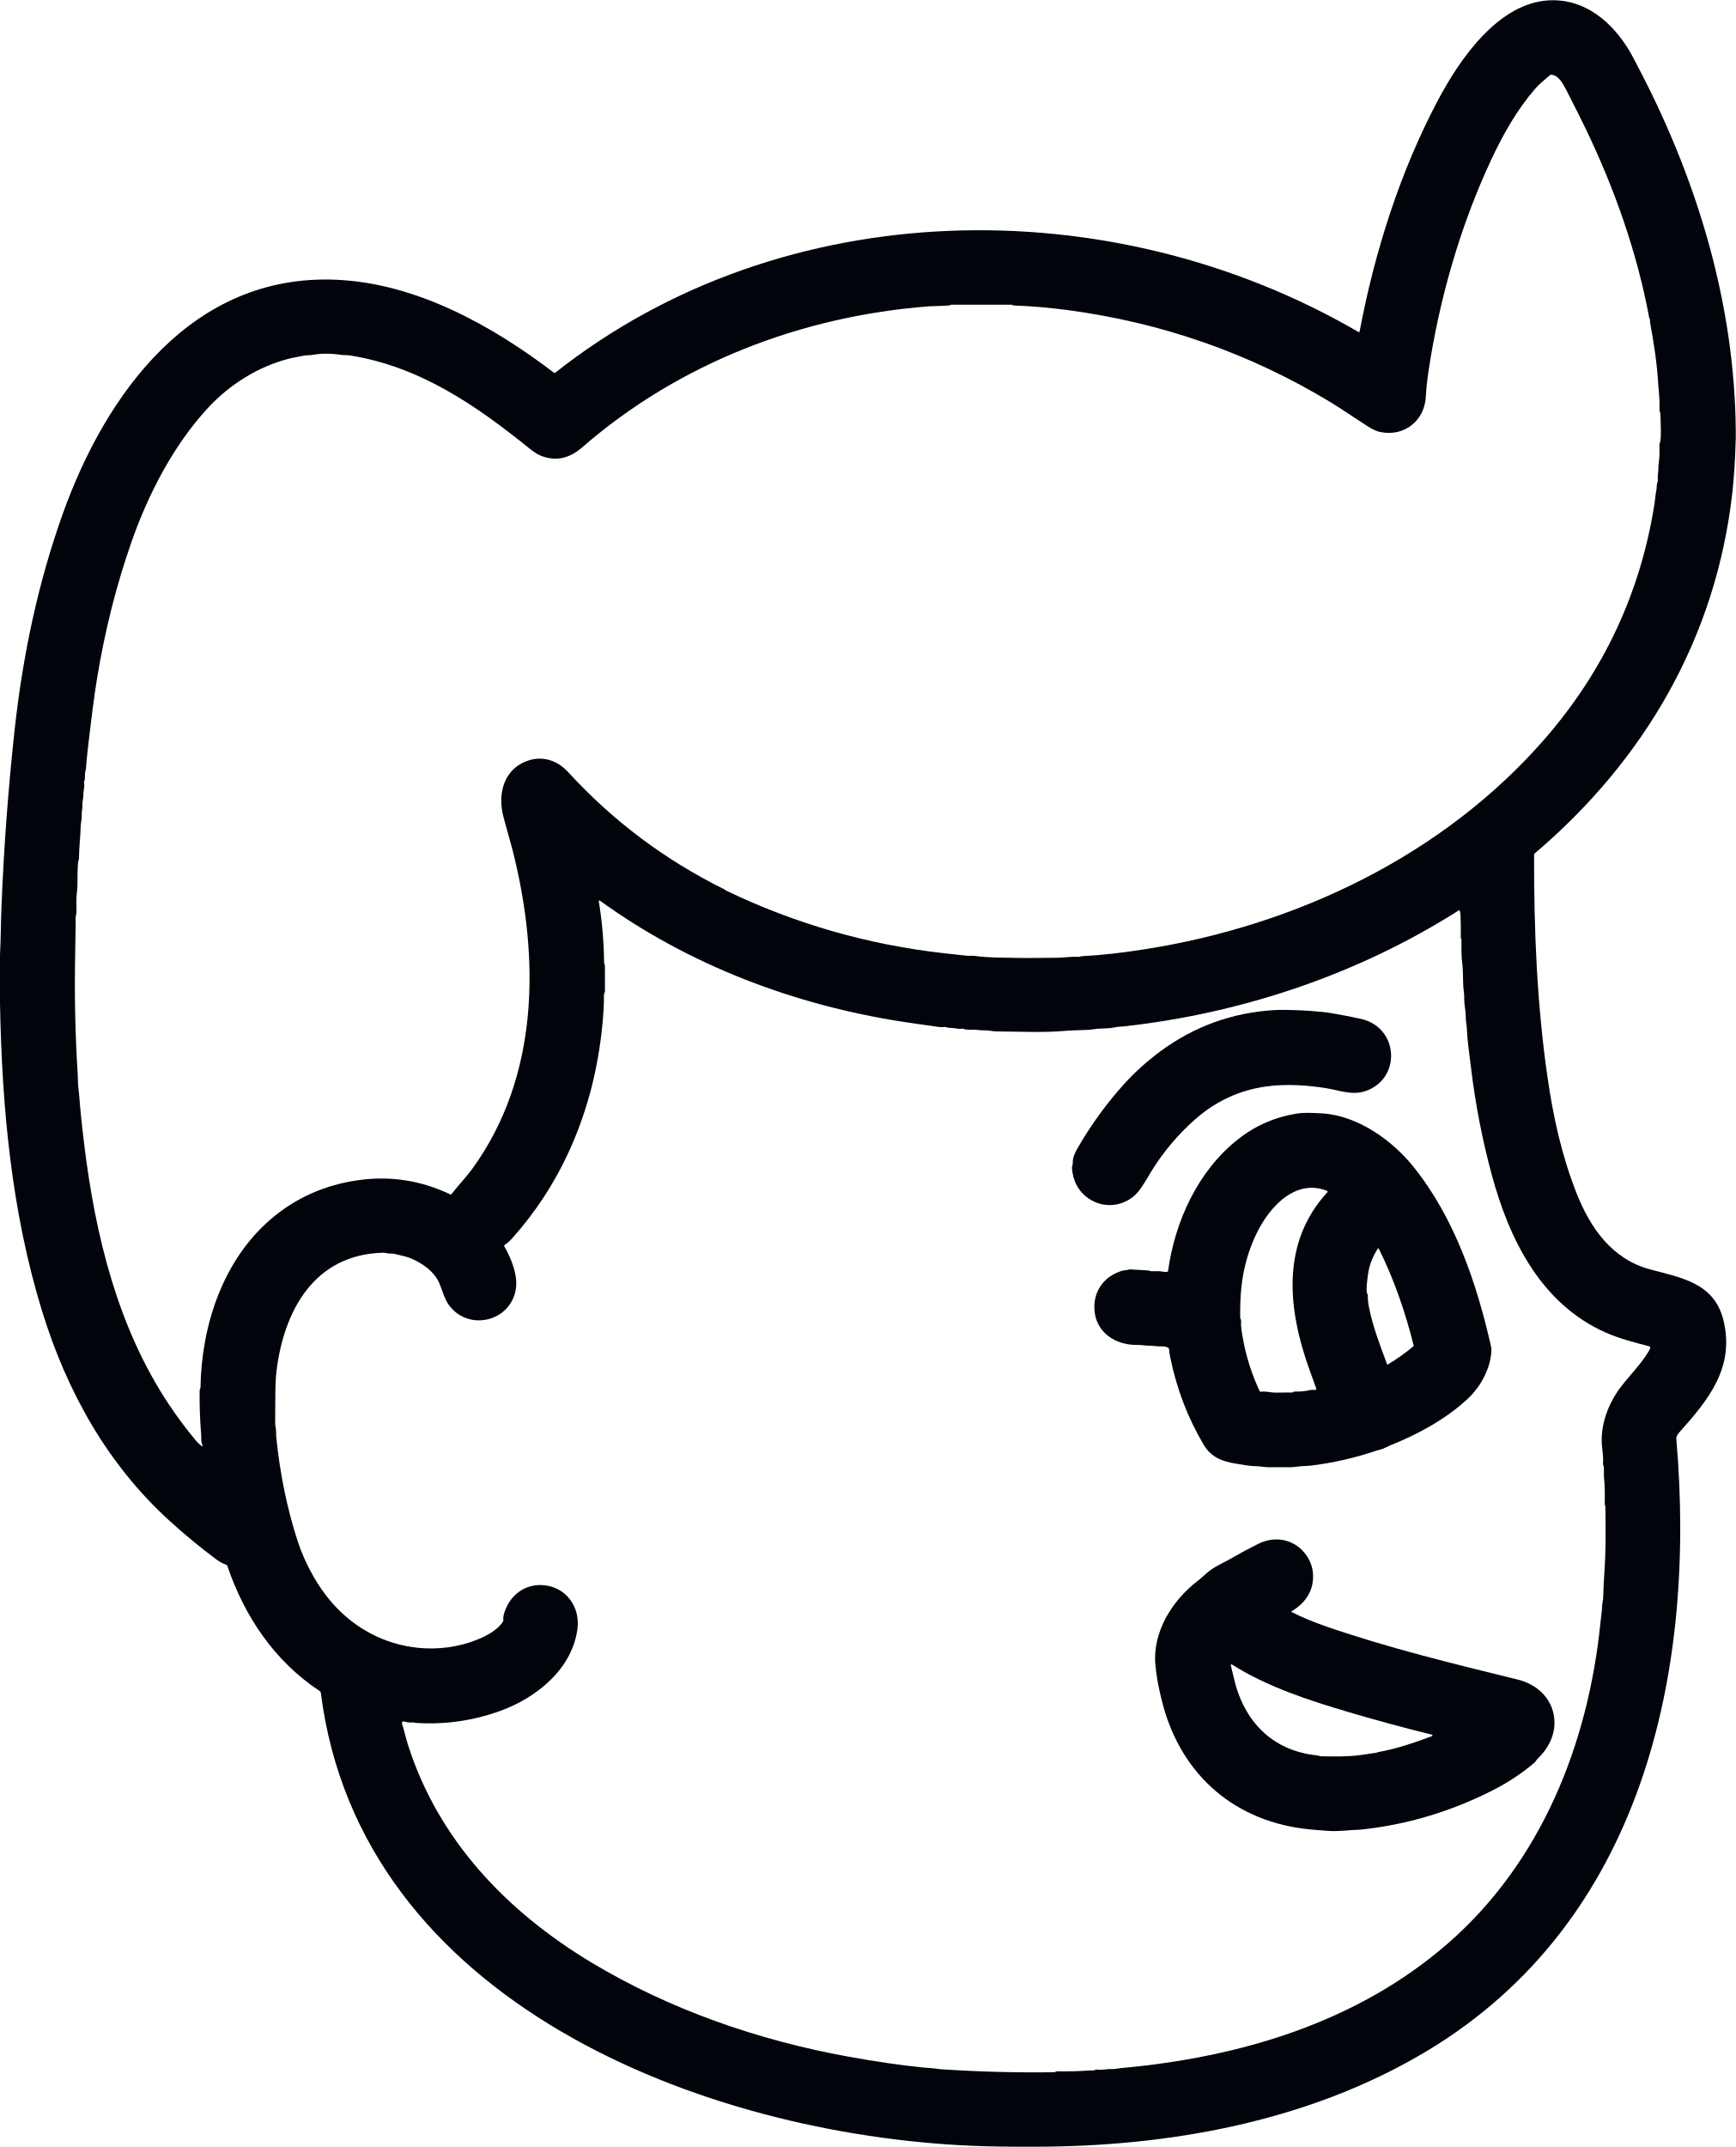
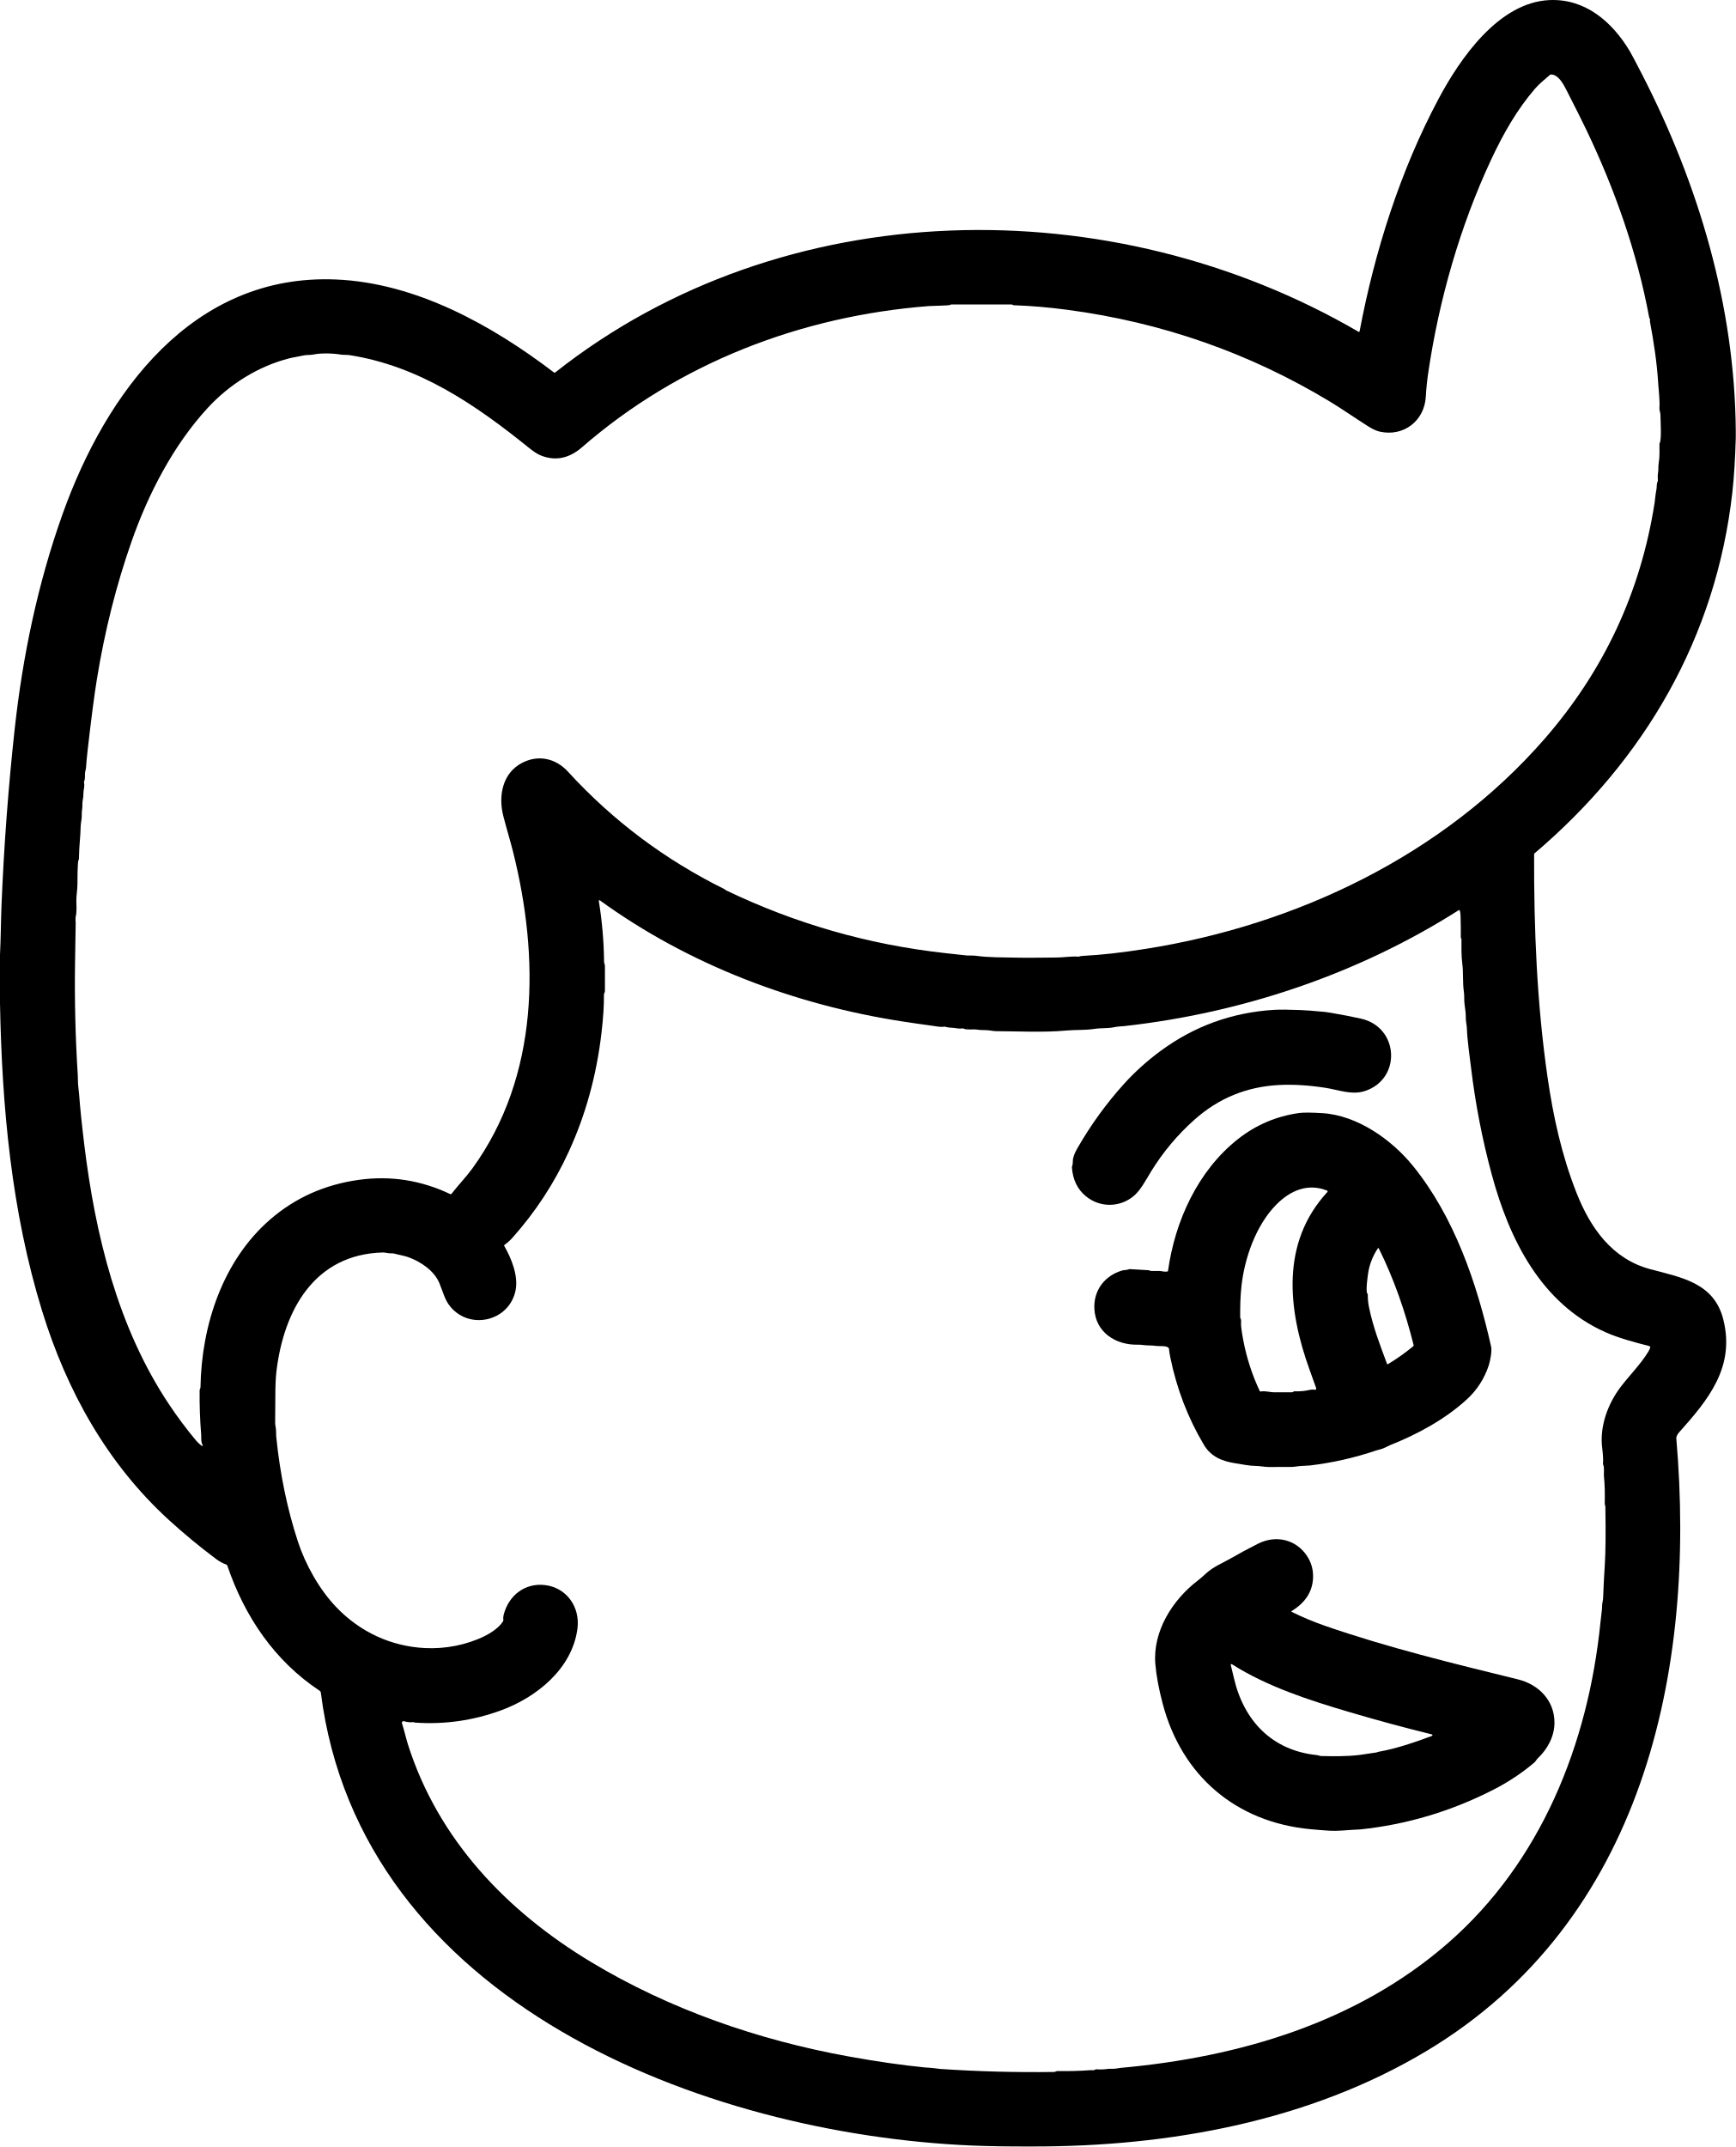
- <svg xmlns="http://www.w3.org/2000/svg" version="1.1" viewBox="0.00 0.00 1302.00 1610.00">
-   <path fill="#01050b" d="   M 1302.00 323.06   L 1302.00 328.56   Q 1301.34 352.33 1299.42 369.43   C 1287.21 478.14 1233.56 570.02 1151.12 640.04   Q 1150.73 640.38 1150.73 640.90   C 1150.54 696.64 1152.81 752.77 1160.81 807.99   C 1165.09 837.50 1171.38 866.33 1182.48 894.54   C 1192.80 920.76 1209.14 944.28 1237.87 951.93   C 1261.06 958.11 1285.72 962.10 1292.63 989.57   C 1301.59 1025.21 1281.61 1049.55 1259.53 1074.24   C 1258.47 1075.42 1257.27 1077.40 1257.39 1078.76   C 1272.55 1254.12 1232.11 1440.83 1070.43 1537.95   C 982.02 1591.05 876.49 1609.96 774.50 1609.79   Q 747.82 1609.88 729.44 1609.11   C 528.47 1600.64 270.17 1501.92 240.66 1269.52   Q 240.54 1268.57 239.75 1268.05   C 205.94 1245.67 183.43 1212.31 170.50 1174.18   A 1.21 1.18 89.8 0 0 169.77 1173.44   Q 165.74 1171.98 162.16 1169.31   Q 143.78 1155.59 126.84 1140.14   C 80.28 1097.68 50.06 1043.10 31.61 983.33   C 8.57 908.64 1.44 830.21 0.00 752.44   L 0.00 716.19   C 0.61 703.87 0.70 689.69 1.12 679.27   Q 3.87 612.05 11.00 547.00   C 17.02 492.14 28.34 437.72 46.96 385.62   C 79.41 294.77 144.38 205.22 251.99 209.77   C 311.85 212.29 368.63 243.75 415.60 279.55   Q 416.01 279.86 416.41 279.54   C 587.60 144.23 833.93 141.15 1019.09 249.02   A 0.48 0.48 0.0 0 0 1019.81 248.70   C 1031.14 188.72 1050.37 128.00 1079.23 73.99   C 1095.35 43.84 1124.20 2.01 1162.18 0.25   C 1189.12 -0.99 1209.43 16.64 1222.54 38.64   Q 1224.49 41.91 1231.89 56.33   C 1274.26 138.86 1301.25 229.79 1302.00 323.06   Z   M 1237.03 238.16   C 1228.08 189.78 1211.20 142.03 1190.00 97.73   Q 1185.26 87.82 1174.99 67.73   C 1172.57 63.00 1168.89 56.12 1163.46 56.05   Q 1162.98 56.05 1162.61 56.36   C 1158.76 59.72 1154.76 62.82 1151.48 66.61   C 1137.98 82.23 1127.66 100.36 1118.71 119.45   C 1095.08 169.86 1079.29 225.64 1071.37 279.39   C 1070.48 285.37 1069.85 291.25 1069.49 297.68   C 1068.46 315.85 1052.82 327.80 1035.07 323.90   Q 1031.29 323.07 1026.42 319.99   C 1016.81 313.93 1006.48 306.71 997.81 301.47   Q 907.05 246.63 800.73 232.52   Q 779.45 229.70 760.58 229.09   Q 760.08 229.07 759.65 228.82   Q 759.12 228.50 758.75 228.50   Q 736.16 228.50 713.57 228.50   Q 713.08 228.50 712.73 228.85   C 712.21 229.35 698.75 229.56 696.88 229.70   C 600.84 237.11 509.31 272.37 436.61 335.54   C 427.56 343.40 417.43 346.33 405.87 341.82   Q 402.19 340.38 397.12 336.29   C 356.64 303.64 314.55 274.69 262.12 266.48   C 260.08 266.16 257.79 266.44 255.62 266.08   C 249.83 265.10 240.93 264.82 235.17 266.02   C 232.60 266.55 229.92 266.20 227.48 266.77   C 223.96 267.60 220.01 268.13 216.88 268.93   C 193.59 274.87 172.06 288.46 155.82 306.07   C 130.00 334.08 111.19 370.57 98.70 406.20   Q 81.48 455.30 72.67 509.54   Q 69.69 527.89 65.77 562.50   Q 64.74 571.59 64.56 575.50   Q 64.51 576.52 64.01 578.44   C 63.32 581.10 64.25 583.44 63.12 586.09   Q 62.92 586.56 63.03 587.06   C 63.70 590.05 62.52 592.45 62.57 595.25   Q 62.62 597.67 62.10 600.03   C 61.57 602.46 62.01 604.63 61.62 606.99   Q 61.24 609.29 61.33 611.42   C 61.45 614.42 60.56 617.05 60.51 619.88   C 60.36 627.85 59.35 634.09 59.21 644.23   Q 59.20 644.71 58.92 645.11   C 58.09 646.31 58.08 660.68 58.08 663.24   C 58.09 667.36 57.25 671.44 57.27 675.27   C 57.29 679.11 57.72 683.89 56.79 687.59   C 56.46 688.90 56.79 691.39 56.77 692.26   Q 56.50 707.54 56.28 722.82   Q 55.68 764.52 58.33 806.14   C 58.48 808.59 58.38 811.80 58.68 814.61   Q 59.34 820.78 59.35 820.91   Q 60.42 835.63 63.18 858.26   C 71.46 926.20 88.25 995.36 126.57 1052.97   Q 135.97 1067.11 146.82 1080.13   Q 148.83 1082.54 151.46 1084.45   A 0.39 0.39 0.0 0 0 152.03 1083.95   C 150.54 1081.24 151.09 1078.27 150.90 1075.95   Q 149.55 1059.42 149.74 1042.85   C 149.75 1041.95 150.37 1041.34 150.38 1040.59   C 151.11 993.68 167.29 945.22 202.77 914.55   Q 230.96 890.19 269.28 884.92   Q 304.97 880.02 337.79 895.66   A 0.71 0.70 -57.8 0 0 338.64 895.46   C 343.62 889.03 349.88 882.49 354.18 876.58   C 404.97 806.75 404.61 717.55 384.77 638.65   C 382.86 631.04 379.77 620.90 377.49 611.95   C 373.70 597.04 376.86 580.08 391.37 572.38   C 403.52 565.93 416.68 568.65 426.03 578.85   Q 476.39 633.84 543.42 666.94   Q 543.79 667.12 544.05 667.43   Q 544.26 667.66 544.49 667.77   Q 622.57 705.33 708.81 714.89   Q 716.76 715.77 724.72 716.63   C 726.89 716.86 729.51 716.56 731.88 716.90   C 741.67 718.27 752.04 718.05 761.93 718.30   C 772.29 718.56 782.30 718.21 792.65 718.21   C 797.39 718.21 803.24 717.19 808.70 717.56   Q 809.18 717.59 809.64 717.42   Q 810.67 717.04 813.01 716.93   Q 832.25 716.00 859.29 711.74   C 972.39 693.90 1082.49 641.57 1158.54 554.29   Q 1225.50 477.42 1241.12 377.20   C 1241.53 374.58 1241.75 370.69 1242.45 367.47   C 1242.89 365.48 1242.42 363.39 1243.38 361.31   Q 1243.59 360.85 1243.55 360.34   Q 1243.28 357.20 1243.77 354.11   C 1244.10 351.95 1243.79 349.78 1244.17 347.62   C 1245.01 342.75 1244.74 338.10 1244.75 333.20   Q 1244.75 332.71 1244.99 332.29   C 1246.46 329.66 1245.52 314.80 1245.47 311.01   C 1245.45 309.36 1244.62 308.12 1244.74 306.26   C 1245.13 300.21 1244.12 292.95 1243.85 288.25   C 1242.93 272.32 1240.35 255.80 1237.63 241.38   Q 1237.53 240.90 1237.65 240.42   Q 1237.83 239.65 1237.39 239.03   Q 1237.11 238.64 1237.03 238.16   Z   M 1202.41 1097.82   Q 1202.76 1093.59 1201.80 1086.00   C 1199.74 1069.70 1206.17 1052.54 1215.90 1039.89   C 1222.64 1031.12 1230.53 1023.37 1236.33 1013.89   Q 1237.23 1012.43 1237.78 1010.94   A 1.05 1.05 0.0 0 0 1237.05 1009.56   C 1225.98 1006.74 1214.18 1003.60 1204.32 999.22   C 1155.96 977.75 1132.12 929.56 1118.99 881.04   Q 1108.32 841.60 1103.44 801.00   C 1102.24 791.07 1100.67 781.00 1100.28 771.00   C 1100.19 768.65 1099.43 765.99 1099.48 763.01   Q 1099.54 759.68 1098.56 753.31   C 1098.10 750.31 1098.53 747.10 1098.06 743.98   C 1097.01 736.98 1097.76 729.83 1096.86 722.79   C 1096.03 716.31 1096.26 710.43 1096.23 704.11   Q 1096.23 704.06 1096.20 704.03   Q 1096.10 703.96 1095.99 703.88   Q 1095.75 703.69 1095.75 703.38   Q 1095.82 695.09 1095.56 686.82   Q 1095.48 684.34 1094.96 682.97   Q 1094.73 682.37 1094.19 682.71   C 1018.81 730.61 932.06 759.72 843.45 769.63   C 841.69 769.83 838.40 769.88 835.97 770.43   C 831.23 771.50 825.87 770.97 821.13 771.71   C 814.14 772.81 806.79 772.33 799.77 772.97   C 782.68 774.54 764.45 773.52 747.24 773.44   Q 745.64 773.44 742.68 772.95   C 739.44 772.41 736.31 772.87 732.96 772.29   C 730.12 771.80 725.06 772.71 722.80 771.53   Q 722.35 771.30 721.85 771.38   C 718.81 771.89 716.26 770.83 713.26 770.82   Q 711.19 770.81 709.21 770.17   Q 708.74 770.02 708.26 770.09   C 705.26 770.54 702.18 769.77 699.20 769.37   Q 688.34 767.92 677.50 766.25   C 596.13 753.77 516.79 723.79 449.92 675.33   A 0.49 0.48 -76.9 0 0 449.16 675.81   Q 452.87 698.41 453.12 721.57   C 453.13 722.51 453.75 723.45 453.75 724.50   Q 453.75 733.90 453.76 743.30   C 453.76 744.43 453.01 745.10 453.02 745.99   Q 453.18 757.83 451.11 775.29   Q 445.50 822.73 426.58 863.89   Q 410.31 899.30 384.39 928.36   Q 381.67 931.41 378.48 933.64   A 0.71 0.71 0.0 0 0 378.27 934.57   C 383.80 944.13 388.82 957.05 386.77 967.61   C 382.13 991.57 350.77 998.31 336.57 978.41   C 333.46 974.06 331.85 967.87 329.63 962.51   C 325.70 953.02 315.62 946.36 306.49 942.99   C 303.37 941.84 299.48 941.26 295.96 940.30   C 294.25 939.84 292.70 940.21 291.00 939.88   Q 288.37 939.38 287.36 939.40   C 235.72 940.64 212.87 982.89 207.38 1028.31   Q 206.52 1035.49 206.52 1047.73   Q 206.53 1057.48 206.39 1067.22   Q 206.38 1068.39 206.74 1070.11   C 207.23 1072.44 207.04 1075.91 207.19 1077.42   Q 211.44 1119.56 223.49 1156.29   C 229.05 1173.25 239.41 1192.00 252.29 1205.43   C 270.03 1223.92 293.17 1234.73 318.57 1236.04   C 333.96 1236.83 349.88 1233.77 363.55 1227.06   C 367.87 1224.94 374.55 1220.66 377.34 1215.93   Q 377.60 1215.49 377.54 1214.99   Q 377.30 1212.99 377.80 1211.07   C 381.62 1196.42 393.84 1187.00 408.86 1188.82   C 425.22 1190.81 435.21 1205.46 433.15 1221.42   C 429.23 1251.67 402.27 1273.13 375.49 1282.88   Q 344.48 1294.18 311.43 1291.95   Q 311.08 1291.92 310.77 1291.78   Q 310.37 1291.58 309.92 1291.62   Q 306.37 1291.94 303.04 1290.90   A 1.22 1.21 -0.3 0 0 301.52 1292.43   C 303.18 1297.57 304.51 1303.64 305.95 1308.18   C 328.65 1379.74 380.12 1433.43 443.45 1471.54   C 502.16 1506.87 568.52 1529.94 636.26 1542.23   Q 667.75 1547.95 693.65 1550.52   C 695.51 1550.71 697.94 1550.70 700.12 1551.02   Q 703.69 1551.54 704.92 1551.63   Q 747.76 1554.54 790.71 1553.92   C 791.48 1553.91 792.33 1553.23 793.11 1553.24   Q 805.69 1553.47 818.23 1552.57   C 819.35 1552.49 820.27 1552.95 821.52 1552.15   Q 821.94 1551.88 822.45 1551.92   Q 826.44 1552.26 830.39 1551.69   C 832.51 1551.38 834.74 1551.72 836.89 1551.40   Q 840.59 1550.86 840.65 1550.85   C 929.55 1542.83 1017.76 1516.91 1086.21 1457.20   C 1155.77 1396.52 1191.26 1308.39 1200.50 1216.75   Q 1201.10 1210.75 1201.59 1207.22   C 1201.81 1205.68 1201.61 1203.92 1201.94 1202.27   Q 1202.45 1199.65 1202.49 1198.67   Q 1202.92 1186.32 1203.74 1174.00   Q 1204.69 1159.58 1204.18 1130.25   Q 1204.16 1129.27 1203.92 1128.80   Q 1203.71 1128.37 1203.72 1127.89   C 1203.84 1120.83 1203.82 1114.12 1203.10 1107.09   C 1202.89 1105.10 1203.55 1100.39 1202.61 1098.74   Q 1202.37 1098.31 1202.41 1097.82   Z" />
-   <path fill="#01050b" d="   M 989.49 758.64   Q 993.77 758.90 998.02 759.63   Q 1010.75 761.79 1020.93 764.07   C 1049.47 770.49 1051.43 809.35 1023.75 818.35   C 1013.94 821.54 1003.74 817.39 994.01 815.89   Q 975.28 813.01 959.51 813.81   Q 923.16 815.65 896.13 839.67   Q 876.79 856.85 863.23 878.97   C 859.42 885.20 855.33 893.20 849.86 897.51   C 839.32 905.81 824.87 905.72 814.54 897.25   Q 805.02 889.45 804.05 875.62   Q 804.02 875.12 804.21 874.65   Q 804.74 873.38 804.73 871.00   Q 804.73 867.16 808.06 861.37   Q 823.22 834.97 843.17 812.92   Q 855.25 799.57 870.38 788.39   Q 908.35 760.35 955.72 757.45   Q 962.16 757.06 975.57 757.61   Q 979.85 757.79 982.55 758.03   Q 988.68 758.59 989.49 758.64   Z" />
-   <path fill="#01050b" d="   M 876.15 953.09   C 881.30 916.10 898.34 878.19 928.61 854.35   Q 948.79 838.46 974.30 834.84   Q 979.18 834.14 991.82 834.91   C 1018.06 836.51 1043.86 854.72 1059.93 874.57   C 1090.96 912.91 1107.78 962.38 1118.49 1010.01   C 1119.20 1013.17 1117.91 1020.42 1116.69 1024.12   Q 1111.77 1039.02 1100.28 1049.55   C 1084.01 1064.47 1063.25 1075.74 1042.66 1083.90   C 1041.28 1084.45 1037.97 1086.40 1035.57 1086.98   Q 1033.25 1087.54 1032.57 1087.77   Q 1008.17 1096.07 982.58 1099.12   Q 981.36 1099.27 976.41 1099.47   C 973.60 1099.59 970.83 1100.24 968.18 1100.24   Q 959.76 1100.26 951.34 1100.25   C 948.55 1100.25 945.14 1099.49 941.91 1099.46   C 937.06 1099.41 932.02 1098.32 927.22 1097.58   C 916.78 1095.99 908.39 1092.67 902.97 1083.54   Q 884.96 1053.19 877.78 1017.75   Q 877.04 1014.10 876.89 1011.81   Q 876.85 1011.33 876.54 1010.96   C 874.91 1009.06 869.60 1009.85 867.25 1009.48   C 863.82 1008.94 860.95 1009.27 857.76 1008.83   Q 855.38 1008.50 853.35 1008.55   C 836.89 1008.89 821.82 999.31 820.89 981.75   C 820.15 967.86 828.57 956.72 841.89 952.86   C 843.15 952.49 845.00 952.68 846.55 952.06   Q 847.04 951.86 847.56 951.89   L 861.45 952.69   Q 861.93 952.72 862.37 952.93   L 862.72 953.10   Q 863.06 953.26 863.43 953.25   Q 866.64 953.23 869.84 953.27   C 871.25 953.29 873.62 954.08 875.57 953.70   Q 876.07 953.60 876.15 953.09   Z   M 982.28 1027.28   C 965.90 981.95 960.61 932.02 995.70 894.01   A 0.63 0.63 0.0 0 0 995.47 893.00   C 981.02 887.24 967.90 892.89 957.46 903.40   C 942.16 918.81 933.55 943.41 931.23 964.56   C 930.32 972.82 930.22 980.00 930.26 987.94   Q 930.26 988.43 930.50 988.85   Q 931.09 989.90 930.91 991.75   Q 930.61 994.86 932.58 1005.24   Q 936.34 1025.04 944.92 1043.28   Q 945.13 1043.73 945.62 1043.65   C 949.16 1043.04 952.76 1044.24 955.64 1044.25   Q 962.36 1044.26 969.08 1044.24   Q 969.47 1044.24 969.80 1044.02   C 970.23 1043.72 970.64 1043.47 971.20 1043.49   Q 977.05 1043.74 982.72 1042.39   Q 984.19 1042.04 985.90 1042.31   Q 987.80 1042.61 987.15 1040.80   Q 984.87 1034.42 982.28 1027.28   Z   M 1025.98 971.07   Q 1025.92 975.75 1026.86 980.33   C 1029.92 995.35 1035.12 1008.73 1040.43 1022.99   Q 1040.59 1023.43 1041.00 1023.19   Q 1051.06 1017.17 1060.09 1009.69   Q 1060.48 1009.36 1060.36 1008.87   C 1054.10 983.83 1045.70 959.40 1034.18 936.26   A 0.34 0.34 0.0 0 0 1033.59 936.22   Q 1028.31 944.05 1026.51 953.25   C 1026.01 955.81 1024.20 968.70 1025.64 970.21   Q 1025.98 970.58 1025.98 971.07   Z" />
-   <path fill="#01050b" d="   M 968.79 1208.85   Q 980.89 1214.87 994.18 1219.47   C 1041.30 1235.78 1090.16 1247.62 1138.56 1259.51   C 1154.14 1263.34 1166.06 1275.33 1166.00 1292.04   C 1165.96 1302.27 1160.88 1311.70 1153.48 1318.73   C 1152.44 1319.73 1151.96 1320.96 1150.93 1321.84   Q 1137.05 1333.68 1119.78 1342.47   Q 1072.46 1366.57 1020.39 1372.04   Q 1020.35 1372.04 1016.07 1372.25   C 1009.74 1372.55 1003.77 1373.42 996.89 1372.98   Q 990.28 1372.56 983.10 1371.89   C 927.14 1366.65 886.53 1331.92 872.20 1278.02   Q 867.72 1261.19 866.62 1248.05   C 864.56 1223.59 879.39 1200.00 898.35 1185.50   Q 900.77 1183.65 904.73 1180.01   C 910.24 1174.94 917.51 1172.08 922.70 1169.07   Q 933.04 1163.08 943.72 1157.74   C 957.01 1151.10 972.02 1154.47 980.29 1166.84   Q 985.49 1174.61 984.88 1184.09   Q 983.92 1199.16 968.77 1208.34   A 0.29 0.29 0.0 0 0 968.79 1208.85   Z   M 1033.76 1313.88   C 1047.58 1311.43 1061.06 1306.74 1074.10 1301.93   A 0.60 0.60 0.0 0 0 1074.04 1300.79   Q 1042.72 1293.08 1012.07 1284.02   C 982.10 1275.17 950.33 1264.90 924.00 1248.13   A 0.54 0.53 -81.1 0 0 923.20 1248.72   Q 924.43 1253.59 925.48 1258.20   C 932.79 1290.39 954.04 1312.87 987.82 1316.31   C 988.86 1316.42 989.95 1316.97 990.74 1316.99   C 998.82 1317.18 1010.67 1317.43 1020.30 1316.12   Q 1026.37 1315.29 1032.42 1314.34   Q 1032.77 1314.28 1033.07 1314.12   Q 1033.40 1313.95 1033.76 1313.88   Z" />
+ <svg xmlns="http://www.w3.org/2000/svg" width="100%" height="100%" viewBox="0 0 1302 1610" version="1.1" xml:space="preserve" style="fill-rule:evenodd;clip-rule:evenodd;stroke-linejoin:round;stroke-miterlimit:2;">
+   <g transform="matrix(1,0,0,1,0,-0.188363)">
+     <path d="M1302,323.06L1302,328.56C1301.56,344.407 1300.7,358.03 1299.42,369.43C1287.21,478.14 1233.56,570.02 1151.12,640.04C1150.86,640.267 1150.73,640.553 1150.73,640.9C1150.54,696.64 1152.81,752.77 1160.81,807.99C1165.09,837.5 1171.38,866.33 1182.48,894.54C1192.8,920.76 1209.14,944.28 1237.87,951.93C1261.06,958.11 1285.72,962.1 1292.63,989.57C1301.59,1025.21 1281.61,1049.55 1259.53,1074.24C1258.47,1075.42 1257.27,1077.4 1257.39,1078.76C1272.55,1254.12 1232.11,1440.83 1070.43,1537.95C982.02,1591.05 876.49,1609.96 774.5,1609.79C756.713,1609.85 741.693,1609.62 729.44,1609.11C528.47,1600.64 270.17,1501.92 240.66,1269.52C240.58,1268.89 240.277,1268.4 239.75,1268.05C205.94,1245.67 183.43,1212.31 170.5,1174.18C170.38,1173.83 170.11,1173.56 169.77,1173.44C167.083,1172.47 164.547,1171.09 162.16,1169.31C149.907,1160.16 138.133,1150.44 126.84,1140.14C80.28,1097.68 50.06,1043.1 31.61,983.33C8.57,908.64 1.44,830.21 0,752.44L0,716.19C0.61,703.87 0.7,689.69 1.12,679.27C2.953,634.457 6.247,590.367 11,547C17.02,492.14 28.34,437.72 46.96,385.62C79.41,294.77 144.38,205.22 251.99,209.77C311.85,212.29 368.63,243.75 415.6,279.55C415.873,279.757 416.143,279.753 416.41,279.54C587.6,144.23 833.93,141.15 1019.09,249.02C1019.17,249.065 1019.25,249.089 1019.34,249.089C1019.57,249.089 1019.77,248.925 1019.81,248.7C1031.14,188.72 1050.37,128 1079.23,73.99C1095.35,43.84 1124.2,2.01 1162.18,0.25C1189.12,-0.99 1209.43,16.64 1222.54,38.64C1223.84,40.82 1226.96,46.717 1231.89,56.33C1274.26,138.86 1301.25,229.79 1302,323.06ZM1237.03,238.16C1228.08,189.78 1211.2,142.03 1190,97.73C1186.84,91.123 1181.84,81.123 1174.99,67.73C1172.57,63 1168.89,56.12 1163.46,56.05C1163.14,56.05 1162.86,56.153 1162.61,56.36C1158.76,59.72 1154.76,62.82 1151.48,66.61C1137.98,82.23 1127.66,100.36 1118.71,119.45C1095.08,169.86 1079.29,225.64 1071.37,279.39C1070.48,285.37 1069.85,291.25 1069.49,297.68C1068.46,315.85 1052.82,327.8 1035.07,323.9C1032.55,323.347 1029.67,322.043 1026.42,319.99C1016.81,313.93 1006.48,306.71 997.81,301.47C937.303,264.91 871.61,241.927 800.73,232.52C786.543,230.64 773.16,229.497 760.58,229.09C760.247,229.077 759.937,228.987 759.65,228.82C759.297,228.607 758.997,228.5 758.75,228.5L713.57,228.5C713.243,228.5 712.963,228.617 712.73,228.85C712.21,229.35 698.75,229.56 696.88,229.7C600.84,237.11 509.31,272.37 436.61,335.54C427.56,343.4 417.43,346.33 405.87,341.82C403.417,340.86 400.5,339.017 397.12,336.29C356.64,303.64 314.55,274.69 262.12,266.48C260.08,266.16 257.79,266.44 255.62,266.08C249.83,265.1 240.93,264.82 235.17,266.02C232.6,266.55 229.92,266.2 227.48,266.77C223.96,267.6 220.01,268.13 216.88,268.93C193.59,274.87 172.06,288.46 155.82,306.07C130,334.08 111.19,370.57 98.7,406.2C87.22,438.933 78.543,473.38 72.67,509.54C70.683,521.773 68.383,539.427 65.77,562.5C65.083,568.56 64.68,572.893 64.56,575.5C64.527,576.18 64.343,577.16 64.01,578.44C63.32,581.1 64.25,583.44 63.12,586.09C62.987,586.403 62.957,586.727 63.03,587.06C63.7,590.05 62.52,592.45 62.57,595.25C62.603,596.863 62.447,598.457 62.1,600.03C61.57,602.46 62.01,604.63 61.62,606.99C61.367,608.523 61.27,610 61.33,611.42C61.45,614.42 60.56,617.05 60.51,619.88C60.36,627.85 59.35,634.09 59.21,644.23C59.203,644.55 59.107,644.843 58.92,645.11C58.09,646.31 58.08,660.68 58.08,663.24C58.09,667.36 57.25,671.44 57.27,675.27C57.29,679.11 57.72,683.89 56.79,687.59C56.46,688.9 56.79,691.39 56.77,692.26C56.59,702.447 56.427,712.633 56.28,722.82C55.88,750.62 56.563,778.393 58.33,806.14C58.48,808.59 58.38,811.8 58.68,814.61C59.12,818.723 59.343,820.823 59.35,820.91C60.063,830.723 61.34,843.173 63.18,858.26C71.46,926.2 88.25,995.36 126.57,1052.97C132.837,1062.4 139.587,1071.45 146.82,1080.13C148.16,1081.74 149.707,1083.18 151.46,1084.45C151.526,1084.5 151.604,1084.52 151.685,1084.52C151.899,1084.52 152.075,1084.35 152.075,1084.13C152.075,1084.07 152.059,1084.01 152.03,1083.95C150.54,1081.24 151.09,1078.27 150.9,1075.95C150,1064.93 149.613,1053.9 149.74,1042.85C149.75,1041.95 150.37,1041.34 150.38,1040.59C151.11,993.68 167.29,945.22 202.77,914.55C221.563,898.31 243.733,888.433 269.28,884.92C293.073,881.653 315.91,885.233 337.79,895.66C338.082,895.798 338.435,895.715 338.64,895.46C343.62,889.03 349.88,882.49 354.18,876.58C404.97,806.75 404.61,717.55 384.77,638.65C382.86,631.04 379.77,620.9 377.49,611.95C373.7,597.04 376.86,580.08 391.37,572.38C403.52,565.93 416.68,568.65 426.03,578.85C459.603,615.51 498.733,644.873 543.42,666.94C543.667,667.06 543.877,667.223 544.05,667.43C544.19,667.583 544.337,667.697 544.49,667.77C596.543,692.81 651.317,708.517 708.81,714.89C714.11,715.477 719.413,716.057 724.72,716.63C726.89,716.86 729.51,716.56 731.88,716.9C741.67,718.27 752.04,718.05 761.93,718.3C772.29,718.56 782.3,718.21 792.65,718.21C797.39,718.21 803.24,717.19 808.7,717.56C809.02,717.58 809.333,717.533 809.64,717.42C810.327,717.167 811.45,717.003 813.01,716.93C825.837,716.31 841.263,714.58 859.29,711.74C972.39,693.9 1082.49,641.57 1158.54,554.29C1203.18,503.043 1230.71,444.013 1241.12,377.2C1241.53,374.58 1241.75,370.69 1242.45,367.47C1242.89,365.48 1242.42,363.39 1243.38,361.31C1243.52,361.003 1243.58,360.68 1243.55,360.34C1243.37,358.247 1243.44,356.17 1243.77,354.11C1244.1,351.95 1243.79,349.78 1244.17,347.62C1245.01,342.75 1244.74,338.1 1244.75,333.2C1244.75,332.873 1244.83,332.57 1244.99,332.29C1246.46,329.66 1245.52,314.8 1245.47,311.01C1245.45,309.36 1244.62,308.12 1244.74,306.26C1245.13,300.21 1244.12,292.95 1243.85,288.25C1242.93,272.32 1240.35,255.8 1237.63,241.38C1237.56,241.06 1237.57,240.74 1237.65,240.42C1237.77,239.907 1237.68,239.443 1237.39,239.03C1237.2,238.77 1237.08,238.48 1237.03,238.16ZM1202.41,1097.82C1202.64,1095 1202.44,1091.06 1201.8,1086C1199.74,1069.7 1206.17,1052.54 1215.9,1039.89C1222.64,1031.12 1230.53,1023.37 1236.33,1013.89C1236.93,1012.92 1237.41,1011.93 1237.78,1010.94C1237.82,1010.82 1237.84,1010.7 1237.84,1010.58C1237.84,1010.1 1237.52,1009.68 1237.05,1009.56C1225.98,1006.74 1214.18,1003.6 1204.32,999.22C1155.96,977.75 1132.12,929.56 1118.99,881.04C1111.88,854.747 1106.69,828.067 1103.44,801C1102.24,791.07 1100.67,781 1100.28,771C1100.19,768.65 1099.43,765.99 1099.48,763.01C1099.52,760.79 1099.21,757.557 1098.56,753.31C1098.1,750.31 1098.53,747.1 1098.06,743.98C1097.01,736.98 1097.76,729.83 1096.86,722.79C1096.03,716.31 1096.26,710.43 1096.23,704.11C1096.23,704.077 1096.22,704.05 1096.2,704.03C1096.13,703.983 1096.06,703.933 1095.99,703.88C1095.83,703.753 1095.75,703.587 1095.75,703.38C1095.8,697.853 1095.73,692.333 1095.56,686.82C1095.51,685.167 1095.31,683.883 1094.96,682.97C1094.81,682.57 1094.55,682.483 1094.19,682.71C1018.81,730.61 932.06,759.72 843.45,769.63C841.69,769.83 838.4,769.88 835.97,770.43C831.23,771.5 825.87,770.97 821.13,771.71C814.14,772.81 806.79,772.33 799.77,772.97C782.68,774.54 764.45,773.52 747.24,773.44C746.173,773.44 744.653,773.277 742.68,772.95C739.44,772.41 736.31,772.87 732.96,772.29C730.12,771.8 725.06,772.71 722.8,771.53C722.5,771.377 722.183,771.327 721.85,771.38C718.81,771.89 716.26,770.83 713.26,770.82C711.88,770.813 710.53,770.597 709.21,770.17C708.897,770.07 708.58,770.043 708.26,770.09C705.26,770.54 702.18,769.77 699.2,769.37C691.96,768.403 684.727,767.363 677.5,766.25C596.13,753.77 516.79,723.79 449.92,675.33C449.868,675.291 449.808,675.264 449.745,675.249C449.489,675.189 449.228,675.355 449.167,675.617C449.152,675.681 449.15,675.746 449.16,675.81C451.633,690.877 452.953,706.13 453.12,721.57C453.13,722.51 453.75,723.45 453.75,724.5C453.75,730.767 453.753,737.033 453.76,743.3C453.76,744.43 453.01,745.1 453.02,745.99C453.127,753.883 452.49,763.65 451.11,775.29C447.37,806.917 439.193,836.45 426.58,863.89C415.733,887.497 401.67,908.987 384.39,928.36C382.577,930.393 380.607,932.153 378.48,933.64C378.183,933.849 378.091,934.254 378.27,934.57C383.8,944.13 388.82,957.05 386.77,967.61C382.13,991.57 350.77,998.31 336.57,978.41C333.46,974.06 331.85,967.87 329.63,962.51C325.7,953.02 315.62,946.36 306.49,942.99C303.37,941.84 299.48,941.26 295.96,940.3C294.25,939.84 292.7,940.21 291,939.88C289.247,939.547 288.033,939.387 287.36,939.4C235.72,940.64 212.87,982.89 207.38,1028.31C206.807,1033.1 206.52,1039.57 206.52,1047.73C206.527,1054.23 206.483,1060.73 206.39,1067.22C206.383,1068 206.5,1068.96 206.74,1070.11C207.23,1072.44 207.04,1075.91 207.19,1077.42C210.023,1105.51 215.457,1131.8 223.49,1156.29C229.05,1173.25 239.41,1192 252.29,1205.43C270.03,1223.92 293.17,1234.73 318.57,1236.04C333.96,1236.83 349.88,1233.77 363.55,1227.06C367.87,1224.94 374.55,1220.66 377.34,1215.93C377.513,1215.64 377.58,1215.32 377.54,1214.99C377.38,1213.66 377.467,1212.35 377.8,1211.07C381.62,1196.42 393.84,1187 408.86,1188.82C425.22,1190.81 435.21,1205.46 433.15,1221.42C429.23,1251.67 402.27,1273.13 375.49,1282.88C354.817,1290.41 333.463,1293.44 311.43,1291.95C311.197,1291.93 310.977,1291.87 310.77,1291.78C310.503,1291.65 310.22,1291.59 309.92,1291.62C307.553,1291.83 305.26,1291.59 303.04,1290.9C302.921,1290.86 302.798,1290.85 302.674,1290.85C302.005,1290.85 301.457,1291.4 301.46,1292.06C301.461,1292.19 301.481,1292.31 301.52,1292.43C303.18,1297.57 304.51,1303.64 305.95,1308.18C328.65,1379.74 380.12,1433.43 443.45,1471.54C502.16,1506.87 568.52,1529.94 636.26,1542.23C657.253,1546.04 676.383,1548.81 693.65,1550.52C695.51,1550.71 697.94,1550.7 700.12,1551.02C702.5,1551.37 704.1,1551.57 704.92,1551.63C733.48,1553.57 762.077,1554.33 790.71,1553.92C791.48,1553.91 792.33,1553.23 793.11,1553.24C801.497,1553.39 809.87,1553.17 818.23,1552.57C819.35,1552.49 820.27,1552.95 821.52,1552.15C821.8,1551.97 822.11,1551.89 822.45,1551.92C825.11,1552.15 827.757,1552.07 830.39,1551.69C832.51,1551.38 834.74,1551.72 836.89,1551.4C839.357,1551.04 840.61,1550.86 840.65,1550.85C929.55,1542.83 1017.76,1516.91 1086.21,1457.2C1155.77,1396.52 1191.26,1308.39 1200.5,1216.75C1200.9,1212.75 1201.26,1209.57 1201.59,1207.22C1201.81,1205.68 1201.61,1203.92 1201.94,1202.27C1202.28,1200.52 1202.46,1199.32 1202.49,1198.67C1202.78,1190.44 1203.19,1182.21 1203.74,1174C1204.37,1164.39 1204.52,1149.8 1204.18,1130.25C1204.17,1129.6 1204.08,1129.11 1203.92,1128.8C1203.78,1128.51 1203.71,1128.21 1203.72,1127.89C1203.84,1120.83 1203.82,1114.12 1203.1,1107.09C1202.89,1105.1 1203.55,1100.39 1202.61,1098.74C1202.45,1098.45 1202.38,1098.15 1202.41,1097.82Z" style="fill-rule:nonzero;" />
+     <path d="M989.49,758.64C992.343,758.813 995.187,759.143 998.02,759.63C1006.51,761.07 1014.14,762.55 1020.93,764.07C1049.47,770.49 1051.43,809.35 1023.75,818.35C1013.94,821.54 1003.74,817.39 994.01,815.89C981.523,813.97 970.023,813.277 959.51,813.81C935.277,815.037 914.15,823.657 896.13,839.67C883.237,851.123 872.27,864.223 863.23,878.97C859.42,885.2 855.33,893.2 849.86,897.51C839.32,905.81 824.87,905.72 814.54,897.25C808.193,892.05 804.697,884.84 804.05,875.62C804.03,875.287 804.083,874.963 804.21,874.65C804.563,873.803 804.737,872.587 804.73,871C804.73,868.44 805.84,865.23 808.06,861.37C818.167,843.77 829.87,827.62 843.17,812.92C851.223,804.02 860.293,795.843 870.38,788.39C895.693,769.697 924.14,759.383 955.72,757.45C960.013,757.19 966.63,757.243 975.57,757.61C978.423,757.73 980.75,757.87 982.55,758.03C986.637,758.403 988.95,758.607 989.49,758.64Z" style="fill-rule:nonzero;" />
+     <path d="M876.15,953.09C881.3,916.1 898.34,878.19 928.61,854.35C942.063,843.757 957.293,837.253 974.3,834.84C977.553,834.373 983.393,834.397 991.82,834.91C1018.06,836.51 1043.86,854.72 1059.93,874.57C1090.96,912.91 1107.78,962.38 1118.49,1010.01C1119.2,1013.17 1117.91,1020.42 1116.69,1024.12C1113.41,1034.05 1107.94,1042.53 1100.28,1049.55C1084.01,1064.47 1063.25,1075.74 1042.66,1083.9C1041.28,1084.45 1037.97,1086.4 1035.57,1086.98C1034.02,1087.35 1033.02,1087.62 1032.57,1087.77C1016.3,1093.3 999.64,1097.09 982.58,1099.12C981.767,1099.22 979.71,1099.34 976.41,1099.47C973.6,1099.59 970.83,1100.24 968.18,1100.24C962.567,1100.25 956.953,1100.26 951.34,1100.25C948.55,1100.25 945.14,1099.49 941.91,1099.46C937.06,1099.41 932.02,1098.32 927.22,1097.58C916.78,1095.99 908.39,1092.67 902.97,1083.54C890.963,1063.31 882.567,1041.38 877.78,1017.75C877.287,1015.32 876.99,1013.34 876.89,1011.81C876.863,1011.49 876.747,1011.21 876.54,1010.96C874.91,1009.06 869.6,1009.85 867.25,1009.48C863.82,1008.94 860.95,1009.27 857.76,1008.83C856.173,1008.61 854.703,1008.52 853.35,1008.55C836.89,1008.89 821.82,999.31 820.89,981.75C820.15,967.86 828.57,956.72 841.89,952.86C843.15,952.49 845,952.68 846.55,952.06C846.877,951.927 847.213,951.87 847.56,951.89L861.45,952.69C861.77,952.71 862.077,952.79 862.37,952.93L862.72,953.1C862.947,953.207 863.183,953.257 863.43,953.25C865.57,953.237 867.707,953.243 869.84,953.27C871.25,953.29 873.62,954.08 875.57,953.7C875.903,953.633 876.097,953.43 876.15,953.09ZM982.28,1027.28C965.9,981.95 960.61,932.02 995.7,894.01C995.806,893.894 995.865,893.742 995.865,893.585C995.865,893.328 995.708,893.096 995.47,893C981.02,887.24 967.9,892.89 957.46,903.4C942.16,918.81 933.55,943.41 931.23,964.56C930.32,972.82 930.22,980 930.26,987.94C930.26,988.267 930.34,988.57 930.5,988.85C930.893,989.55 931.03,990.517 930.91,991.75C930.71,993.823 931.267,998.32 932.58,1005.24C935.087,1018.44 939.2,1031.12 944.92,1043.28C945.06,1043.58 945.293,1043.7 945.62,1043.65C949.16,1043.04 952.76,1044.24 955.64,1044.25C960.12,1044.26 964.6,1044.25 969.08,1044.24C969.34,1044.24 969.58,1044.17 969.8,1044.02C970.23,1043.72 970.64,1043.47 971.2,1043.49C975.1,1043.66 978.94,1043.29 982.72,1042.39C983.7,1042.16 984.76,1042.13 985.9,1042.31C987.167,1042.51 987.583,1042.01 987.15,1040.8C985.63,1036.55 984.007,1032.04 982.28,1027.28ZM1025.98,971.07C1025.94,974.19 1026.23,977.277 1026.86,980.33C1029.92,995.35 1035.12,1008.73 1040.43,1022.99C1040.54,1023.28 1040.73,1023.35 1041,1023.19C1047.71,1019.18 1054.07,1014.68 1060.09,1009.69C1060.35,1009.47 1060.44,1009.2 1060.36,1008.87C1054.1,983.83 1045.7,959.4 1034.18,936.26C1034.12,936.142 1034,936.067 1033.87,936.067C1033.76,936.067 1033.65,936.125 1033.59,936.22C1030.07,941.44 1027.71,947.117 1026.51,953.25C1026.01,955.81 1024.2,968.7 1025.64,970.21C1025.87,970.457 1025.98,970.743 1025.98,971.07Z" style="fill-rule:nonzero;" />
+     <path d="M968.79,1208.85C976.857,1212.86 985.32,1216.4 994.18,1219.47C1041.3,1235.78 1090.16,1247.62 1138.56,1259.51C1154.14,1263.34 1166.06,1275.33 1166,1292.04C1165.96,1302.27 1160.88,1311.7 1153.48,1318.73C1152.44,1319.73 1151.96,1320.96 1150.93,1321.84C1141.68,1329.73 1131.29,1336.61 1119.78,1342.47C1088.23,1358.54 1055.1,1368.39 1020.39,1372.04C1020.36,1372.04 1018.92,1372.11 1016.07,1372.25C1009.74,1372.55 1003.77,1373.42 996.89,1372.98C992.483,1372.7 987.887,1372.34 983.1,1371.89C927.14,1366.65 886.53,1331.92 872.2,1278.02C869.213,1266.8 867.353,1256.81 866.62,1248.05C864.56,1223.59 879.39,1200 898.35,1185.5C899.963,1184.27 902.09,1182.44 904.73,1180.01C910.24,1174.94 917.51,1172.08 922.7,1169.07C929.593,1165.08 936.6,1161.3 943.72,1157.74C957.01,1151.1 972.02,1154.47 980.29,1166.84C983.757,1172.02 985.287,1177.77 984.88,1184.09C984.24,1194.14 978.87,1202.22 968.77,1208.34C968.682,1208.39 968.628,1208.49 968.628,1208.59C968.628,1208.7 968.691,1208.8 968.79,1208.85ZM1033.76,1313.88C1047.58,1311.43 1061.06,1306.74 1074.1,1301.93C1074.33,1301.84 1074.49,1301.62 1074.49,1301.37C1074.49,1301.1 1074.3,1300.86 1074.04,1300.79C1053.16,1295.65 1032.5,1290.06 1012.07,1284.02C982.1,1275.17 950.33,1264.9 924,1248.13C923.939,1248.09 923.87,1248.06 923.798,1248.05C923.511,1248.01 923.237,1248.21 923.191,1248.51C923.18,1248.58 923.183,1248.65 923.2,1248.72C924.02,1251.97 924.78,1255.13 925.48,1258.2C932.79,1290.39 954.04,1312.87 987.82,1316.31C988.86,1316.42 989.95,1316.97 990.74,1316.99C998.82,1317.18 1010.67,1317.43 1020.3,1316.12C1024.35,1315.57 1028.39,1314.97 1032.42,1314.34C1032.65,1314.3 1032.87,1314.23 1033.07,1314.12C1033.29,1314.01 1033.52,1313.93 1033.76,1313.88Z" style="fill-rule:nonzero;" />
+   </g>
</svg>
